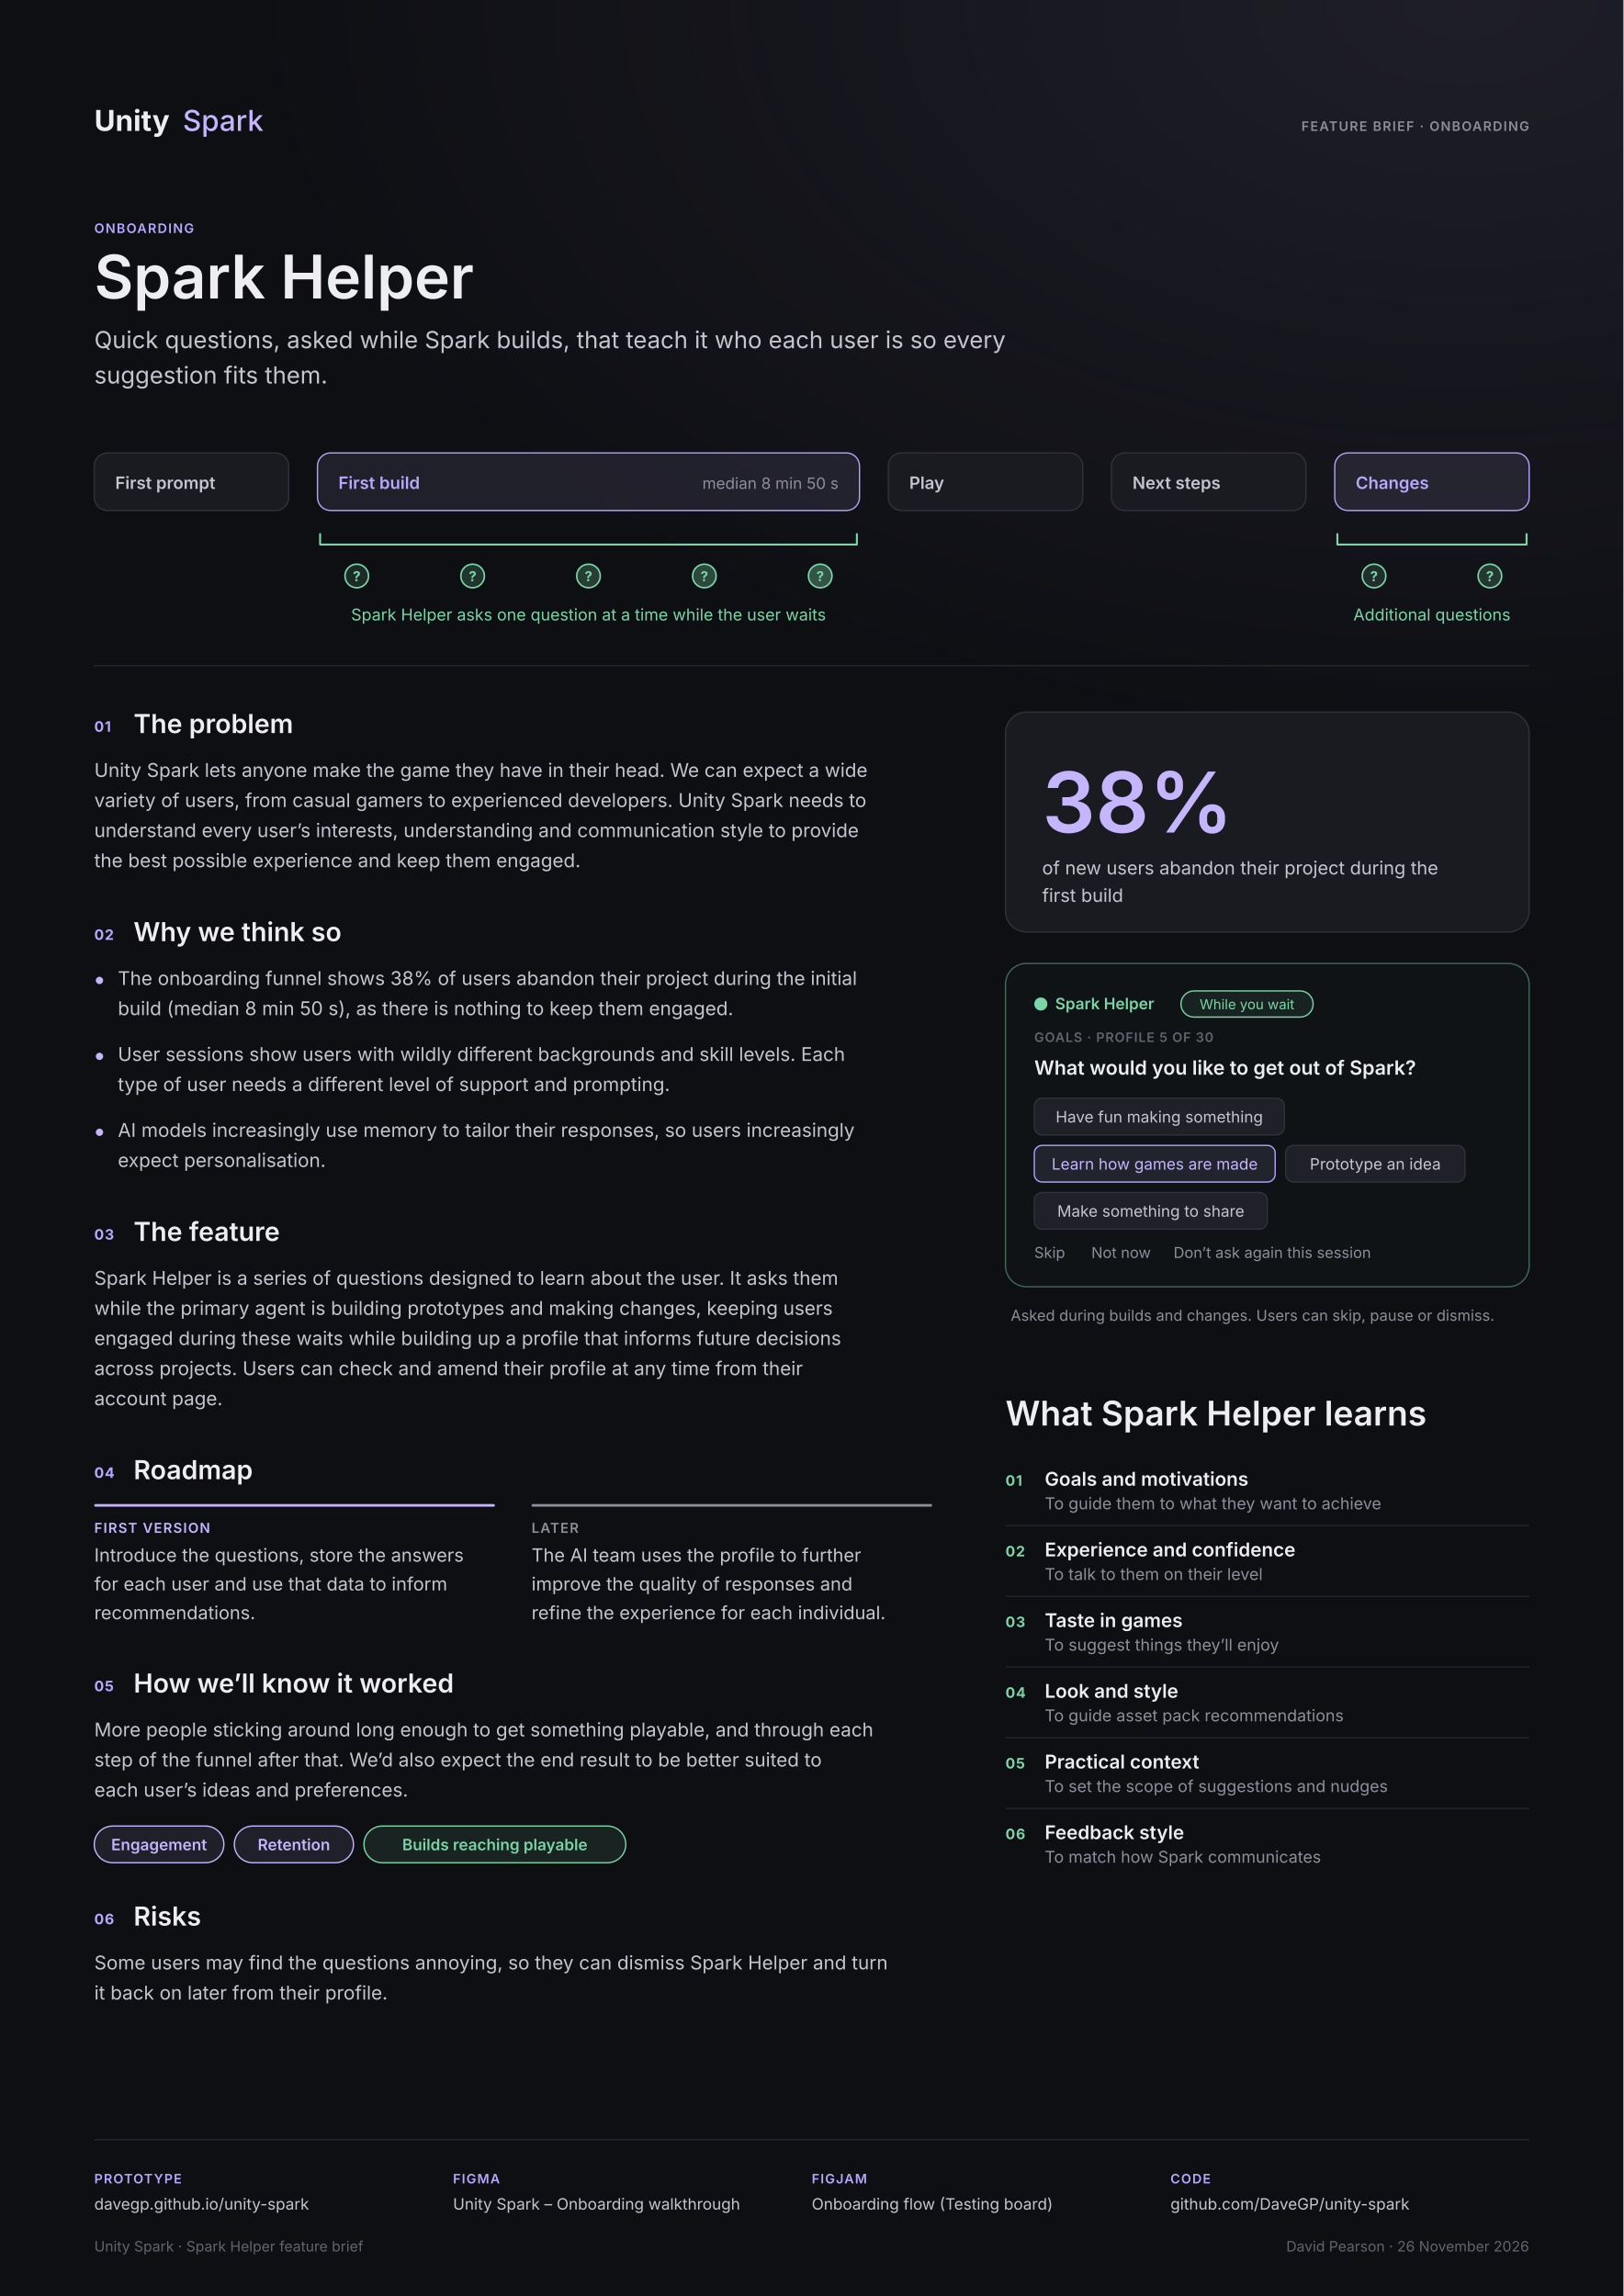
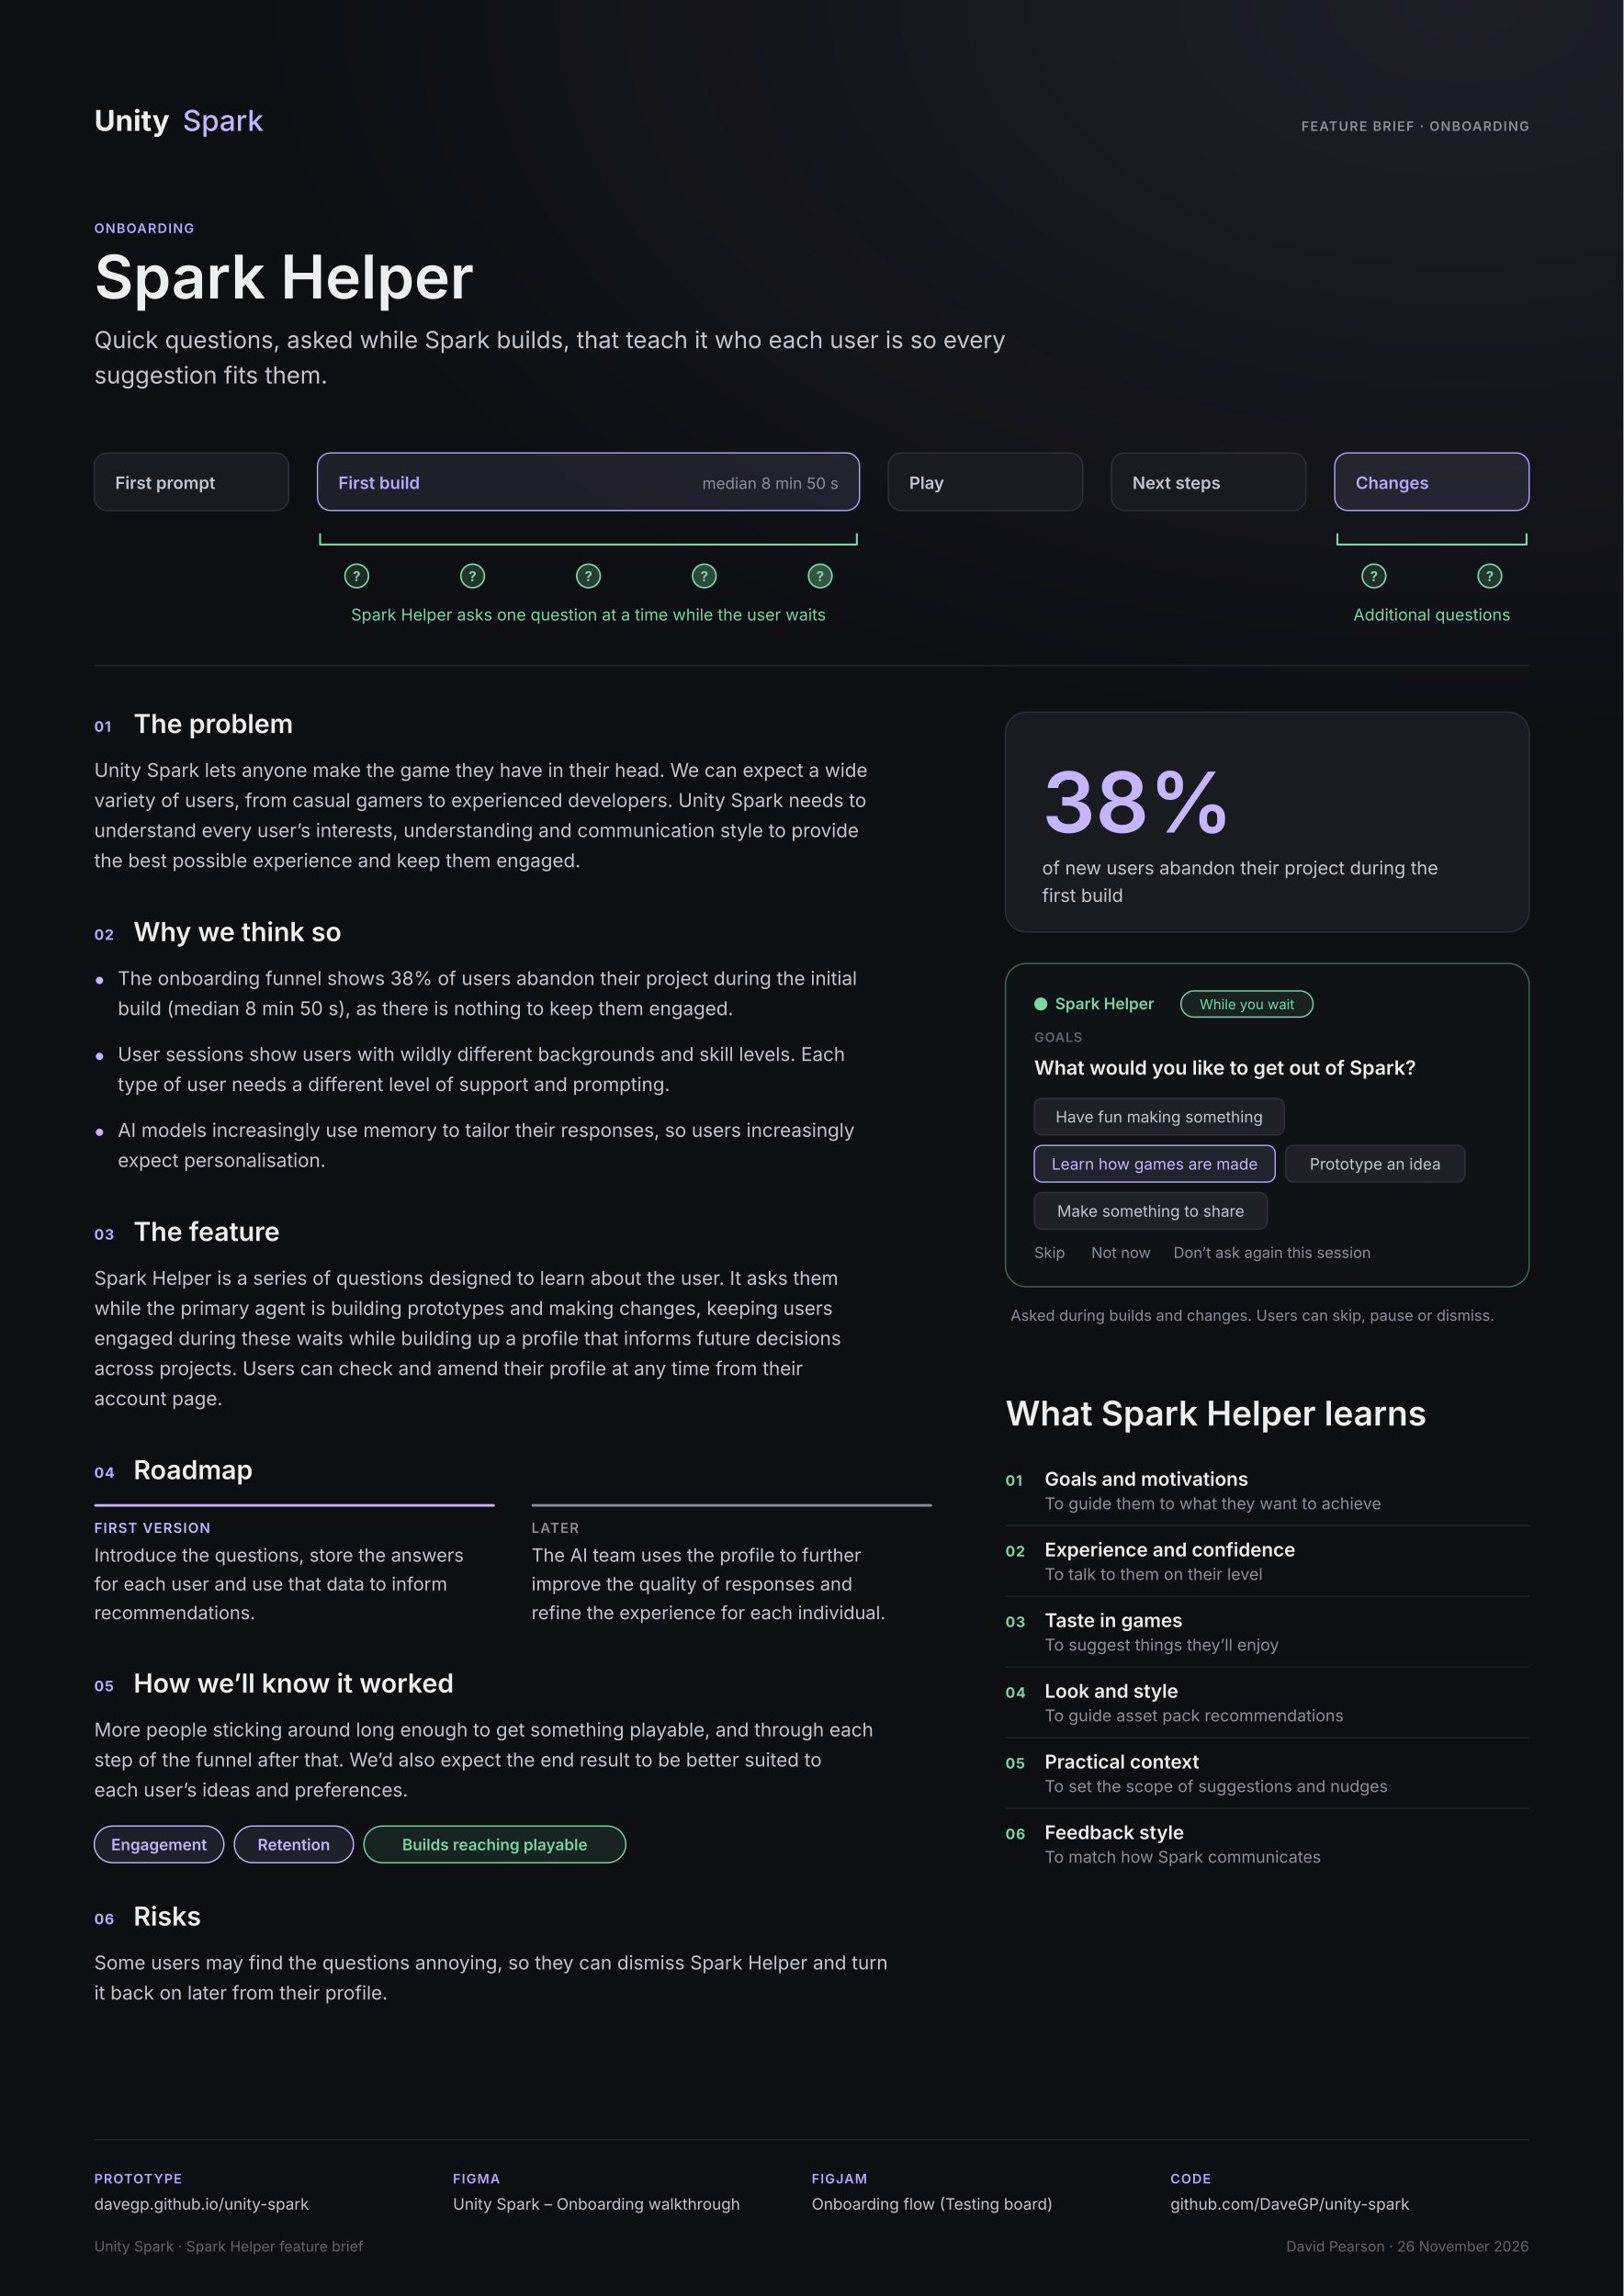
<svg xmlns="http://www.w3.org/2000/svg" id="Feature brief – Spark Helper (A4)" width="1240" height="1754" viewBox="0 0 1240 1754">
  <rect id="Background" x="0" y="0" width="1240" height="1754" fill="#0e0f13" />
  <defs>
    <radialGradient id="brief-glow" cx=".9" cy="0" r=".75">
      <stop stop-color="#c4b5fd" stop-opacity=".09" />
      <stop offset="1" stop-color="#c4b5fd" stop-opacity="0" />
    </radialGradient>
  </defs>
  <rect id="Glow" x="0" y="0" width="1240" height="760" fill="url(#brief-glow)" />
  <g id="Header">
    <g id="Logo">
      <text id="Unity" x="72" y="100" font-family="Inter" font-size="22" font-weight="700" fill="#ededf2">Unity</text>
      <text id="Spark" x="139.6" y="100" font-family="Inter" font-size="22" font-weight="500" fill="#c4b5fd">Spark</text>
    </g>
    <text id="Doc type" x="1168" y="100" font-family="Inter" font-size="10" font-weight="600" fill="#8d8e9a" text-anchor="end" letter-spacing="0.9">FEATURE BRIEF · ONBOARDING</text>
    <text id="Eyebrow / Onboarding" x="72" y="178" font-family="Inter" font-size="10" font-weight="600" fill="#b9a8ff" letter-spacing="0.9">ONBOARDING</text>
    <text id="Title" x="72" y="228" font-family="Inter" font-size="46" font-weight="600" fill="#ededf2">Spark Helper</text>
    <text id="Subtitle" x="72" y="266" font-family="Inter" font-size="18" font-weight="400" fill="#c4c5cf">
      <tspan x="72" dy="0">Quick questions, asked while Spark builds, that teach it who each user is so every</tspan>
      <tspan x="72" dy="27">suggestion fits them.</tspan>
    </text>
  </g>
  <g id="Flow – where Spark Helper fits">
    <g id="Stage – First prompt">
      <rect id="Bar" x="72" y="346" width="148.5" height="44" rx="10" fill="#1a1b21" stroke="#30313a" stroke-width="1" />
      <text id="Label" x="88" y="373.5" font-family="Inter" font-size="13" font-weight="600" fill="#c4c5cf">First prompt</text>
    </g>
    <g id="Stage – First build">
      <rect id="Bar" x="242.5" y="346" width="414" height="44" rx="10" fill="#c4b5fd" fill-opacity="0.1" stroke="#b3a1fb" stroke-width="1" />
      <text id="Label" x="258.5" y="373.5" font-family="Inter" font-size="13" font-weight="600" fill="#b9a8ff">First build</text>
      <text id="Duration" x="640.5" y="373.5" font-family="Inter" font-size="12" font-weight="400" fill="#8d8e9a" text-anchor="end">median 8 min 50 s</text>
    </g>
    <g id="Stage – Play">
      <rect id="Bar" x="678.5" y="346" width="148.5" height="44" rx="10" fill="#1a1b21" stroke="#30313a" stroke-width="1" />
      <text id="Label" x="694.5" y="373.5" font-family="Inter" font-size="13" font-weight="600" fill="#c4c5cf">Play</text>
    </g>
    <g id="Stage – Next steps">
      <rect id="Bar" x="849" y="346" width="148.5" height="44" rx="10" fill="#1a1b21" stroke="#30313a" stroke-width="1" />
      <text id="Label" x="865" y="373.5" font-family="Inter" font-size="13" font-weight="600" fill="#c4c5cf">Next steps</text>
    </g>
    <g id="Stage – Changes">
      <rect id="Bar" x="1019.5" y="346" width="148.5" height="44" rx="10" fill="#c4b5fd" fill-opacity="0.1" stroke="#b3a1fb" stroke-width="1" />
      <text id="Label" x="1035.5" y="373.5" font-family="Inter" font-size="13" font-weight="600" fill="#b9a8ff">Changes</text>
    </g>
    <path id="Bracket – first build" d="M 244.5 408 v 8 H 654.5 v -8" fill="none" stroke="#7ad6a6" stroke-width="1.5" stroke-linecap="round" stroke-linejoin="round" />
    <circle id="Question 1" cx="272.5" cy="440" r="9" fill="#7ad6a6" fill-opacity="0.14" stroke="#7ad6a6" stroke-width="1.2" />
    <text id="Mark" x="272.5" y="444" font-family="Inter" font-size="10.5" font-weight="700" fill="#7ad6a6" text-anchor="middle">?</text>
    <circle id="Question 2" cx="361" cy="440" r="9" fill="#7ad6a6" fill-opacity="0.19" stroke="#7ad6a6" stroke-width="1.2" />
    <text id="Mark" x="361" y="444" font-family="Inter" font-size="10.5" font-weight="700" fill="#7ad6a6" text-anchor="middle">?</text>
    <circle id="Question 3" cx="449.5" cy="440" r="9" fill="#7ad6a6" fill-opacity="0.24" stroke="#7ad6a6" stroke-width="1.2" />
    <text id="Mark" x="449.5" y="444" font-family="Inter" font-size="10.5" font-weight="700" fill="#7ad6a6" text-anchor="middle">?</text>
    <circle id="Question 4" cx="538" cy="440" r="9" fill="#7ad6a6" fill-opacity="0.29" stroke="#7ad6a6" stroke-width="1.2" />
    <text id="Mark" x="538" y="444" font-family="Inter" font-size="10.5" font-weight="700" fill="#7ad6a6" text-anchor="middle">?</text>
    <circle id="Question 5" cx="626.5" cy="440" r="9" fill="#7ad6a6" fill-opacity="0.34" stroke="#7ad6a6" stroke-width="1.2" />
    <text id="Mark" x="626.5" y="444" font-family="Inter" font-size="10.5" font-weight="700" fill="#7ad6a6" text-anchor="middle">?</text>
    <path id="Bracket – changes" d="M 1021.5 408 v 8 H 1166 v -8" fill="none" stroke="#7ad6a6" stroke-width="1.5" stroke-linecap="round" stroke-linejoin="round" />
    <circle id="Question 1" cx="1049.5" cy="440" r="9" fill="#7ad6a6" fill-opacity="0.14" stroke="#7ad6a6" stroke-width="1.2" />
    <text id="Mark" x="1049.5" y="444" font-family="Inter" font-size="10.5" font-weight="700" fill="#7ad6a6" text-anchor="middle">?</text>
    <circle id="Question 2" cx="1138" cy="440" r="9" fill="#7ad6a6" fill-opacity="0.19" stroke="#7ad6a6" stroke-width="1.2" />
    <text id="Mark" x="1138" y="444" font-family="Inter" font-size="10.5" font-weight="700" fill="#7ad6a6" text-anchor="middle">?</text>
    <text id="Caption" x="449.5" y="474" font-family="Inter" font-size="12.5" font-weight="400" fill="#7ad6a6" text-anchor="middle">Spark Helper asks one question at a time while the user waits</text>
    <text id="Caption – changes" x="1093.75" y="474" font-family="Inter" font-size="12.5" font-weight="400" fill="#7ad6a6" text-anchor="middle">Additional questions</text>
  </g>
  <rect id="Divider" x="72" y="508" width="1096" height="1" fill="#24252d" />
  <g id="Brief">
    <g id="01 The problem">
      <text id="Number" x="72" y="559" font-family="Inter" font-size="11" font-weight="700" fill="#b9a8ff" letter-spacing="0.6">01</text>
      <text id="Heading" x="102" y="560" font-family="Inter" font-size="20" font-weight="600" fill="#ededf2">The problem</text>
      <text id="Body" x="72" y="593.5" font-family="Inter" font-size="14.5" font-weight="400" fill="#c4c5cf">
        <tspan x="72" dy="0">Unity Spark lets anyone make the game they have in their head. We can expect a wide</tspan>
        <tspan x="72" dy="23">variety of users, from casual gamers to experienced developers. Unity Spark needs to</tspan>
        <tspan x="72" dy="23">understand every user’s interests, understanding and communication style to provide</tspan>
        <tspan x="72" dy="23">the best possible experience and keep them engaged.</tspan>
      </text>
    </g>
    <g id="02 Why we think so">
      <text id="Number" x="72" y="718" font-family="Inter" font-size="11" font-weight="700" fill="#b9a8ff" letter-spacing="0.6">02</text>
      <text id="Heading" x="102" y="719" font-family="Inter" font-size="20" font-weight="600" fill="#ededf2">Why we think so</text>
      <circle cx="76" cy="749" r="2.8" fill="#c4b5fd" />
      <text id="Bullet" x="90" y="752.5" font-family="Inter" font-size="14.5" font-weight="400" fill="#c4c5cf">
        <tspan x="90" dy="0">The onboarding funnel shows 38% of users abandon their project during the initial</tspan>
        <tspan x="90" dy="23">build (median 8 min 50 s), as there is nothing to keep them engaged.</tspan>
      </text>
      <circle cx="76" cy="807" r="2.8" fill="#c4b5fd" />
      <text id="Bullet" x="90" y="810.5" font-family="Inter" font-size="14.5" font-weight="400" fill="#c4c5cf">
        <tspan x="90" dy="0">User sessions show users with wildly different backgrounds and skill levels. Each</tspan>
        <tspan x="90" dy="23">type of user needs a different level of support and prompting.</tspan>
      </text>
      <circle cx="76" cy="865" r="2.8" fill="#c4b5fd" />
      <text id="Bullet" x="90" y="868.5" font-family="Inter" font-size="14.5" font-weight="400" fill="#c4c5cf">
        <tspan x="90" dy="0">AI models increasingly use memory to tailor their responses, so users increasingly</tspan>
        <tspan x="90" dy="23">expect personalisation.</tspan>
      </text>
    </g>
    <g id="03 The feature">
      <text id="Number" x="72" y="947" font-family="Inter" font-size="11" font-weight="700" fill="#b9a8ff" letter-spacing="0.6">03</text>
      <text id="Heading" x="102" y="948" font-family="Inter" font-size="20" font-weight="600" fill="#ededf2">The feature</text>
      <text id="Body" x="72" y="981.5" font-family="Inter" font-size="14.5" font-weight="400" fill="#c4c5cf">
        <tspan x="72" dy="0">Spark Helper is a series of questions designed to learn about the user. It asks them</tspan>
        <tspan x="72" dy="23">while the primary agent is building prototypes and making changes, keeping users</tspan>
        <tspan x="72" dy="23">engaged during these waits while building up a profile that informs future decisions</tspan>
        <tspan x="72" dy="23">across projects. Users can check and amend their profile at any time from their</tspan>
        <tspan x="72" dy="23">account page.</tspan>
      </text>
    </g>
    <g id="04 Roadmap">
      <text id="Number" x="72" y="1129" font-family="Inter" font-size="11" font-weight="700" fill="#b9a8ff" letter-spacing="0.6">04</text>
      <text id="Heading" x="102" y="1130" font-family="Inter" font-size="20" font-weight="600" fill="#ededf2">Roadmap</text>
      <g id="First version">
        <rect id="Rule" x="72" y="1149" width="306" height="2" rx="1" fill="#c4b5fd" />
        <text id="Label" x="72" y="1171" font-family="Inter" font-size="10.5" font-weight="600" fill="#c4b5fd" letter-spacing="0.8">FIRST VERSION</text>
        <text id="Body" x="72" y="1193" font-family="Inter" font-size="14" font-weight="400" fill="#c4c5cf">
          <tspan x="72" dy="0">Introduce the questions, store the answers</tspan>
          <tspan x="72" dy="22">for each user and use that data to inform</tspan>
          <tspan x="72" dy="22">recommendations.</tspan>
        </text>
      </g>
      <g id="Later">
        <rect id="Rule" x="406" y="1149" width="306" height="2" rx="1" fill="#8d8e9a" />
        <text id="Label" x="406" y="1171" font-family="Inter" font-size="10.5" font-weight="600" fill="#8d8e9a" letter-spacing="0.8">LATER</text>
        <text id="Body" x="406" y="1193" font-family="Inter" font-size="14" font-weight="400" fill="#c4c5cf">
          <tspan x="406" dy="0">The AI team uses the profile to further</tspan>
          <tspan x="406" dy="22">improve the quality of responses and</tspan>
          <tspan x="406" dy="22">refine the experience for each individual.</tspan>
        </text>
      </g>
    </g>
    <g id="05 How we’ll know it worked">
      <text id="Number" x="72" y="1292" font-family="Inter" font-size="11" font-weight="700" fill="#b9a8ff" letter-spacing="0.6">05</text>
      <text id="Heading" x="102" y="1293" font-family="Inter" font-size="20" font-weight="600" fill="#ededf2">How we’ll know it worked</text>
      <text id="Body" x="72" y="1326.5" font-family="Inter" font-size="14.5" font-weight="400" fill="#c4c5cf">
        <tspan x="72" dy="0">More people sticking around long enough to get something playable, and through each</tspan>
        <tspan x="72" dy="23">step of the funnel after that. We’d also expect the end result to be better suited to</tspan>
        <tspan x="72" dy="23">each user’s ideas and preferences.</tspan>
      </text>
      <g id="Metric – Engagement">
        <rect id="Pill" x="72" y="1395" width="99" height="28" rx="14" fill="#c4b5fd" fill-opacity="0.1" stroke="#c4b5fd" stroke-width="1" />
        <text id="Label" x="121.5" y="1413.5" font-family="Inter" font-size="12" font-weight="600" fill="#c4b5fd" text-anchor="middle">Engagement</text>
      </g>
      <g id="Metric – Retention">
        <rect id="Pill" x="179" y="1395" width="91" height="28" rx="14" fill="#c4b5fd" fill-opacity="0.1" stroke="#c4b5fd" stroke-width="1" />
        <text id="Label" x="224.5" y="1413.5" font-family="Inter" font-size="12" font-weight="600" fill="#c4b5fd" text-anchor="middle">Retention</text>
      </g>
      <g id="Metric – Builds reaching playable">
        <rect id="Pill" x="278" y="1395" width="200" height="28" rx="14" fill="#7ad6a6" fill-opacity="0.1" stroke="#7ad6a6" stroke-width="1" />
        <text id="Label" x="378" y="1413.5" font-family="Inter" font-size="12" font-weight="600" fill="#7ad6a6" text-anchor="middle">Builds reaching playable</text>
      </g>
    </g>
    <g id="06 Risks">
      <text id="Number" x="72" y="1470" font-family="Inter" font-size="11" font-weight="700" fill="#b9a8ff" letter-spacing="0.6">06</text>
      <text id="Heading" x="102" y="1471" font-family="Inter" font-size="20" font-weight="600" fill="#ededf2">Risks</text>
      <text id="Body" x="72" y="1504.5" font-family="Inter" font-size="14.5" font-weight="400" fill="#c4c5cf">
        <tspan x="72" dy="0">Some users may find the questions annoying, so they can dismiss Spark Helper and turn</tspan>
        <tspan x="72" dy="23">it back on later from their profile.</tspan>
      </text>
    </g>
  </g>
  <g id="Visuals">
    <g id="Stat – build abandonment">
      <rect id="Card" x="768" y="544" width="400" height="168" rx="16" fill="#1a1b21" stroke="#30313a" stroke-width="1" />
      <text id="Number" x="796" y="636" font-family="Inter" font-size="64" font-weight="600" fill="#c4b5fd">38%</text>
      <text id="Caption" x="796" y="668" font-family="Inter" font-size="14" font-weight="400" fill="#c4c5cf">
        <tspan x="796" dy="0">of new users abandon their project during the</tspan>
        <tspan x="796" dy="21">first build</tspan>
      </text>
    </g>
    <g id="Sketch – one question at a time">
      <rect id="Card" x="768" y="736" width="400" height="247" rx="16" fill="#7ad6a6" fill-opacity="0.04" stroke="#7ad6a6" stroke-width="1" opacity="0.45" />
      <circle cx="795" cy="767" r="5" fill="#7ad6a6" />
      <text id="Name" x="806" y="771" font-family="Inter" font-size="12" font-weight="600" fill="#7ad6a6">Spark Helper</text>
      <g id="Badge">
        <rect id="Pill" x="902" y="757" width="101" height="20" rx="10" fill="#7ad6a6" fill-opacity="0.08" stroke="#7ad6a6" stroke-width="1" />
        <text id="Label" x="952.5" y="771" font-family="Inter" font-size="10.5" font-weight="400" fill="#7ad6a6" text-anchor="middle">While you wait</text>
      </g>
-       <text id="Progress" x="790" y="796" font-family="Inter" font-size="10" font-weight="600" fill="#62636e" letter-spacing="0.6">GOALS · PROFILE 5 OF 30</text>
+       <text id="Topic" x="790" y="796" font-family="Inter" font-size="10" font-weight="600" fill="#62636e" letter-spacing="0.6">GOALS</text>
      <text id="Question" x="790" y="821" font-family="Inter" font-size="15" font-weight="600" fill="#ededf2">
        <tspan x="790" dy="0">What would you like to get out of Spark?</tspan>
      </text>
      <g id="Chip – Have fun making something">
        <rect id="Chip" x="790" y="839" width="191" height="28" rx="6" fill="#202128" stroke="#30313a" stroke-width="1" />
        <text id="Label" x="885.5" y="857.5" font-family="Inter" font-size="12" font-weight="400" fill="#c4c5cf" text-anchor="middle">Have fun making something</text>
      </g>
      <g id="Chip – Learn how games are made">
        <rect id="Chip" x="790" y="875" width="184" height="28" rx="6" fill="#c4b5fd" fill-opacity="0.1" stroke="#b3a1fb" stroke-width="1" />
        <text id="Label" x="882" y="893.5" font-family="Inter" font-size="12" font-weight="400" fill="#c4b5fd" text-anchor="middle">Learn how games are made</text>
      </g>
      <g id="Chip – Prototype an idea">
        <rect id="Chip" x="982" y="875" width="137" height="28" rx="6" fill="#202128" stroke="#30313a" stroke-width="1" />
        <text id="Label" x="1050.5" y="893.5" font-family="Inter" font-size="12" font-weight="400" fill="#c4c5cf" text-anchor="middle">Prototype an idea</text>
      </g>
      <g id="Chip – Make something to share">
        <rect id="Chip" x="790" y="911" width="178" height="28" rx="6" fill="#202128" stroke="#30313a" stroke-width="1" />
        <text id="Label" x="879" y="929.5" font-family="Inter" font-size="12" font-weight="400" fill="#c4c5cf" text-anchor="middle">Make something to share</text>
      </g>
      <text id="Action – Skip" x="790" y="961" font-family="Inter" font-size="11.5" font-weight="400" fill="#8d8e9a">Skip</text>
      <text id="Action – Not now" x="833.585" y="961" font-family="Inter" font-size="11.5" font-weight="400" fill="#8d8e9a">Not now</text>
      <text id="Action – Don’t ask again this session" x="896.359" y="961" font-family="Inter" font-size="11.5" font-weight="400" fill="#8d8e9a">Don’t ask again this session</text>
    </g>
    <text id="Sketch caption" x="772" y="1009" font-family="Inter" font-size="11.5" font-weight="400" fill="#8d8e9a">Asked during builds and changes. Users can skip, pause or dismiss.</text>
    <g id="What it learns – heading">
      <text id="Heading" x="768" y="1089" font-family="Inter" font-size="26" font-weight="600" fill="#ededf2">What Spark Helper learns</text>
    </g>
    <g id="Topic – Goals and motivations">
      <text id="Number" x="768" y="1135" font-family="Inter" font-size="11" font-weight="700" fill="#7ad6a6" letter-spacing="0.6">01</text>
      <text id="Topic" x="798" y="1135" font-family="Inter" font-size="14.5" font-weight="600" fill="#ededf2">Goals and motivations</text>
      <text id="Why" x="798" y="1153" font-family="Inter" font-size="12.5" font-weight="400" fill="#8d8e9a">To guide them to what they want to achieve</text>
    </g>
    <g id="Topic – Experience and confidence">
      <rect id="Rule" x="768" y="1165" width="400" height="1" fill="#24252d" />
      <text id="Number" x="768" y="1189" font-family="Inter" font-size="11" font-weight="700" fill="#7ad6a6" letter-spacing="0.6">02</text>
      <text id="Topic" x="798" y="1189" font-family="Inter" font-size="14.5" font-weight="600" fill="#ededf2">Experience and confidence</text>
      <text id="Why" x="798" y="1207" font-family="Inter" font-size="12.5" font-weight="400" fill="#8d8e9a">To talk to them on their level</text>
    </g>
    <g id="Topic – Taste in games">
      <rect id="Rule" x="768" y="1219" width="400" height="1" fill="#24252d" />
      <text id="Number" x="768" y="1243" font-family="Inter" font-size="11" font-weight="700" fill="#7ad6a6" letter-spacing="0.6">03</text>
      <text id="Topic" x="798" y="1243" font-family="Inter" font-size="14.5" font-weight="600" fill="#ededf2">Taste in games</text>
      <text id="Why" x="798" y="1261" font-family="Inter" font-size="12.5" font-weight="400" fill="#8d8e9a">To suggest things they’ll enjoy</text>
    </g>
    <g id="Topic – Look and style">
      <rect id="Rule" x="768" y="1273" width="400" height="1" fill="#24252d" />
      <text id="Number" x="768" y="1297" font-family="Inter" font-size="11" font-weight="700" fill="#7ad6a6" letter-spacing="0.6">04</text>
      <text id="Topic" x="798" y="1297" font-family="Inter" font-size="14.5" font-weight="600" fill="#ededf2">Look and style</text>
      <text id="Why" x="798" y="1315" font-family="Inter" font-size="12.5" font-weight="400" fill="#8d8e9a">To guide asset pack recommendations</text>
    </g>
    <g id="Topic – Practical context">
      <rect id="Rule" x="768" y="1327" width="400" height="1" fill="#24252d" />
      <text id="Number" x="768" y="1351" font-family="Inter" font-size="11" font-weight="700" fill="#7ad6a6" letter-spacing="0.6">05</text>
      <text id="Topic" x="798" y="1351" font-family="Inter" font-size="14.5" font-weight="600" fill="#ededf2">Practical context</text>
      <text id="Why" x="798" y="1369" font-family="Inter" font-size="12.5" font-weight="400" fill="#8d8e9a">To set the scope of suggestions and nudges</text>
    </g>
    <g id="Topic – Feedback style">
      <rect id="Rule" x="768" y="1381" width="400" height="1" fill="#24252d" />
      <text id="Number" x="768" y="1405" font-family="Inter" font-size="11" font-weight="700" fill="#7ad6a6" letter-spacing="0.6">06</text>
      <text id="Topic" x="798" y="1405" font-family="Inter" font-size="14.5" font-weight="600" fill="#ededf2">Feedback style</text>
      <text id="Why" x="798" y="1423" font-family="Inter" font-size="12.5" font-weight="400" fill="#8d8e9a">To match how Spark communicates</text>
    </g>
  </g>
  <g id="Footer">
    <rect id="Divider" x="72" y="1634" width="1096" height="1" fill="#24252d" />
    <g id="Link – Prototype">
      <text id="Kind" x="72" y="1668" font-family="Inter" font-size="10" font-weight="600" fill="#b9a8ff" letter-spacing="0.8">PROTOTYPE</text>
      <text id="Where" x="72" y="1688" font-family="Inter" font-size="12" font-weight="400" fill="#c4c5cf">davegp.github.io/unity-spark</text>
    </g>
    <g id="Link – Figma">
      <text id="Kind" x="346" y="1668" font-family="Inter" font-size="10" font-weight="600" fill="#b9a8ff" letter-spacing="0.8">FIGMA</text>
      <text id="Where" x="346" y="1688" font-family="Inter" font-size="12" font-weight="400" fill="#c4c5cf">Unity Spark – Onboarding walkthrough</text>
    </g>
    <g id="Link – FigJam">
      <text id="Kind" x="620" y="1668" font-family="Inter" font-size="10" font-weight="600" fill="#b9a8ff" letter-spacing="0.8">FIGJAM</text>
      <text id="Where" x="620" y="1688" font-family="Inter" font-size="12" font-weight="400" fill="#c4c5cf">Onboarding flow (Testing board)</text>
    </g>
    <g id="Link – Code">
      <text id="Kind" x="894" y="1668" font-family="Inter" font-size="10" font-weight="600" fill="#b9a8ff" letter-spacing="0.8">CODE</text>
      <text id="Where" x="894" y="1688" font-family="Inter" font-size="12" font-weight="400" fill="#c4c5cf">github.com/DaveGP/unity-spark</text>
    </g>
    <text id="Footer" x="72" y="1720" font-family="Inter" font-size="11" font-weight="400" fill="#62636e">Unity Spark · Spark Helper feature brief</text>
    <text id="Author" x="1168" y="1720" font-family="Inter" font-size="11" font-weight="400" fill="#62636e" text-anchor="end">David Pearson · 26 November 2026</text>
  </g>
</svg>
